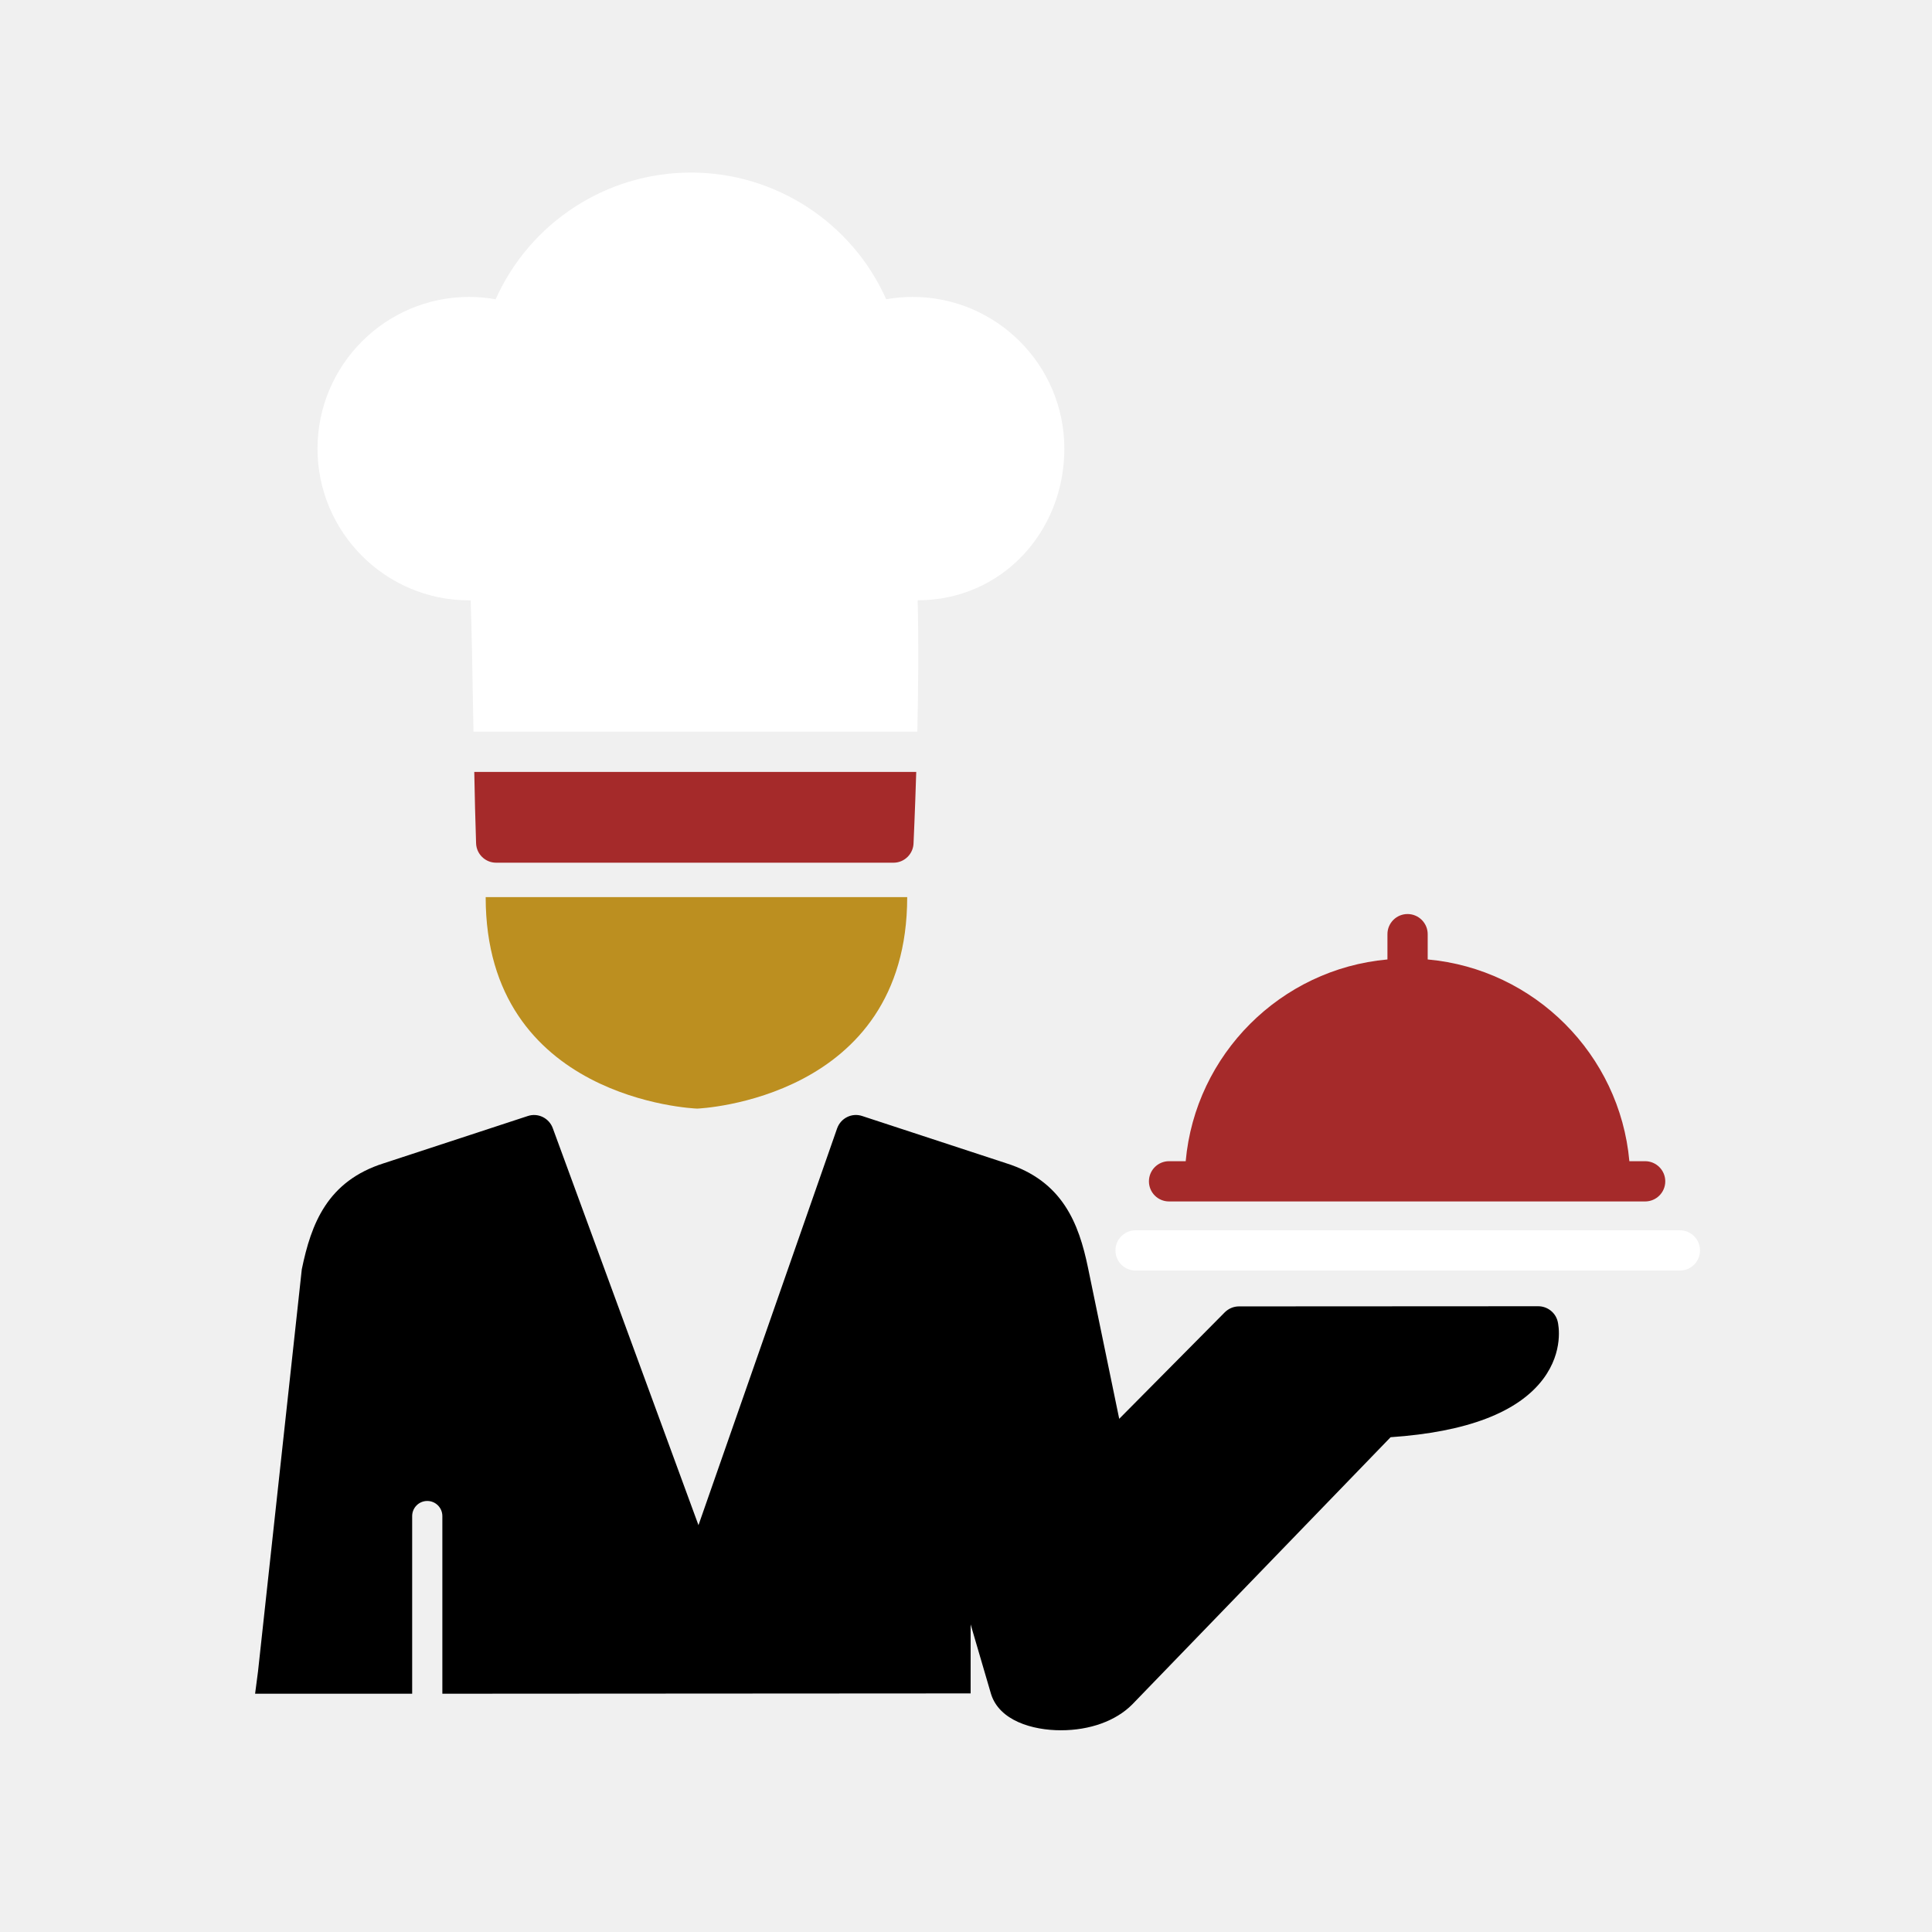
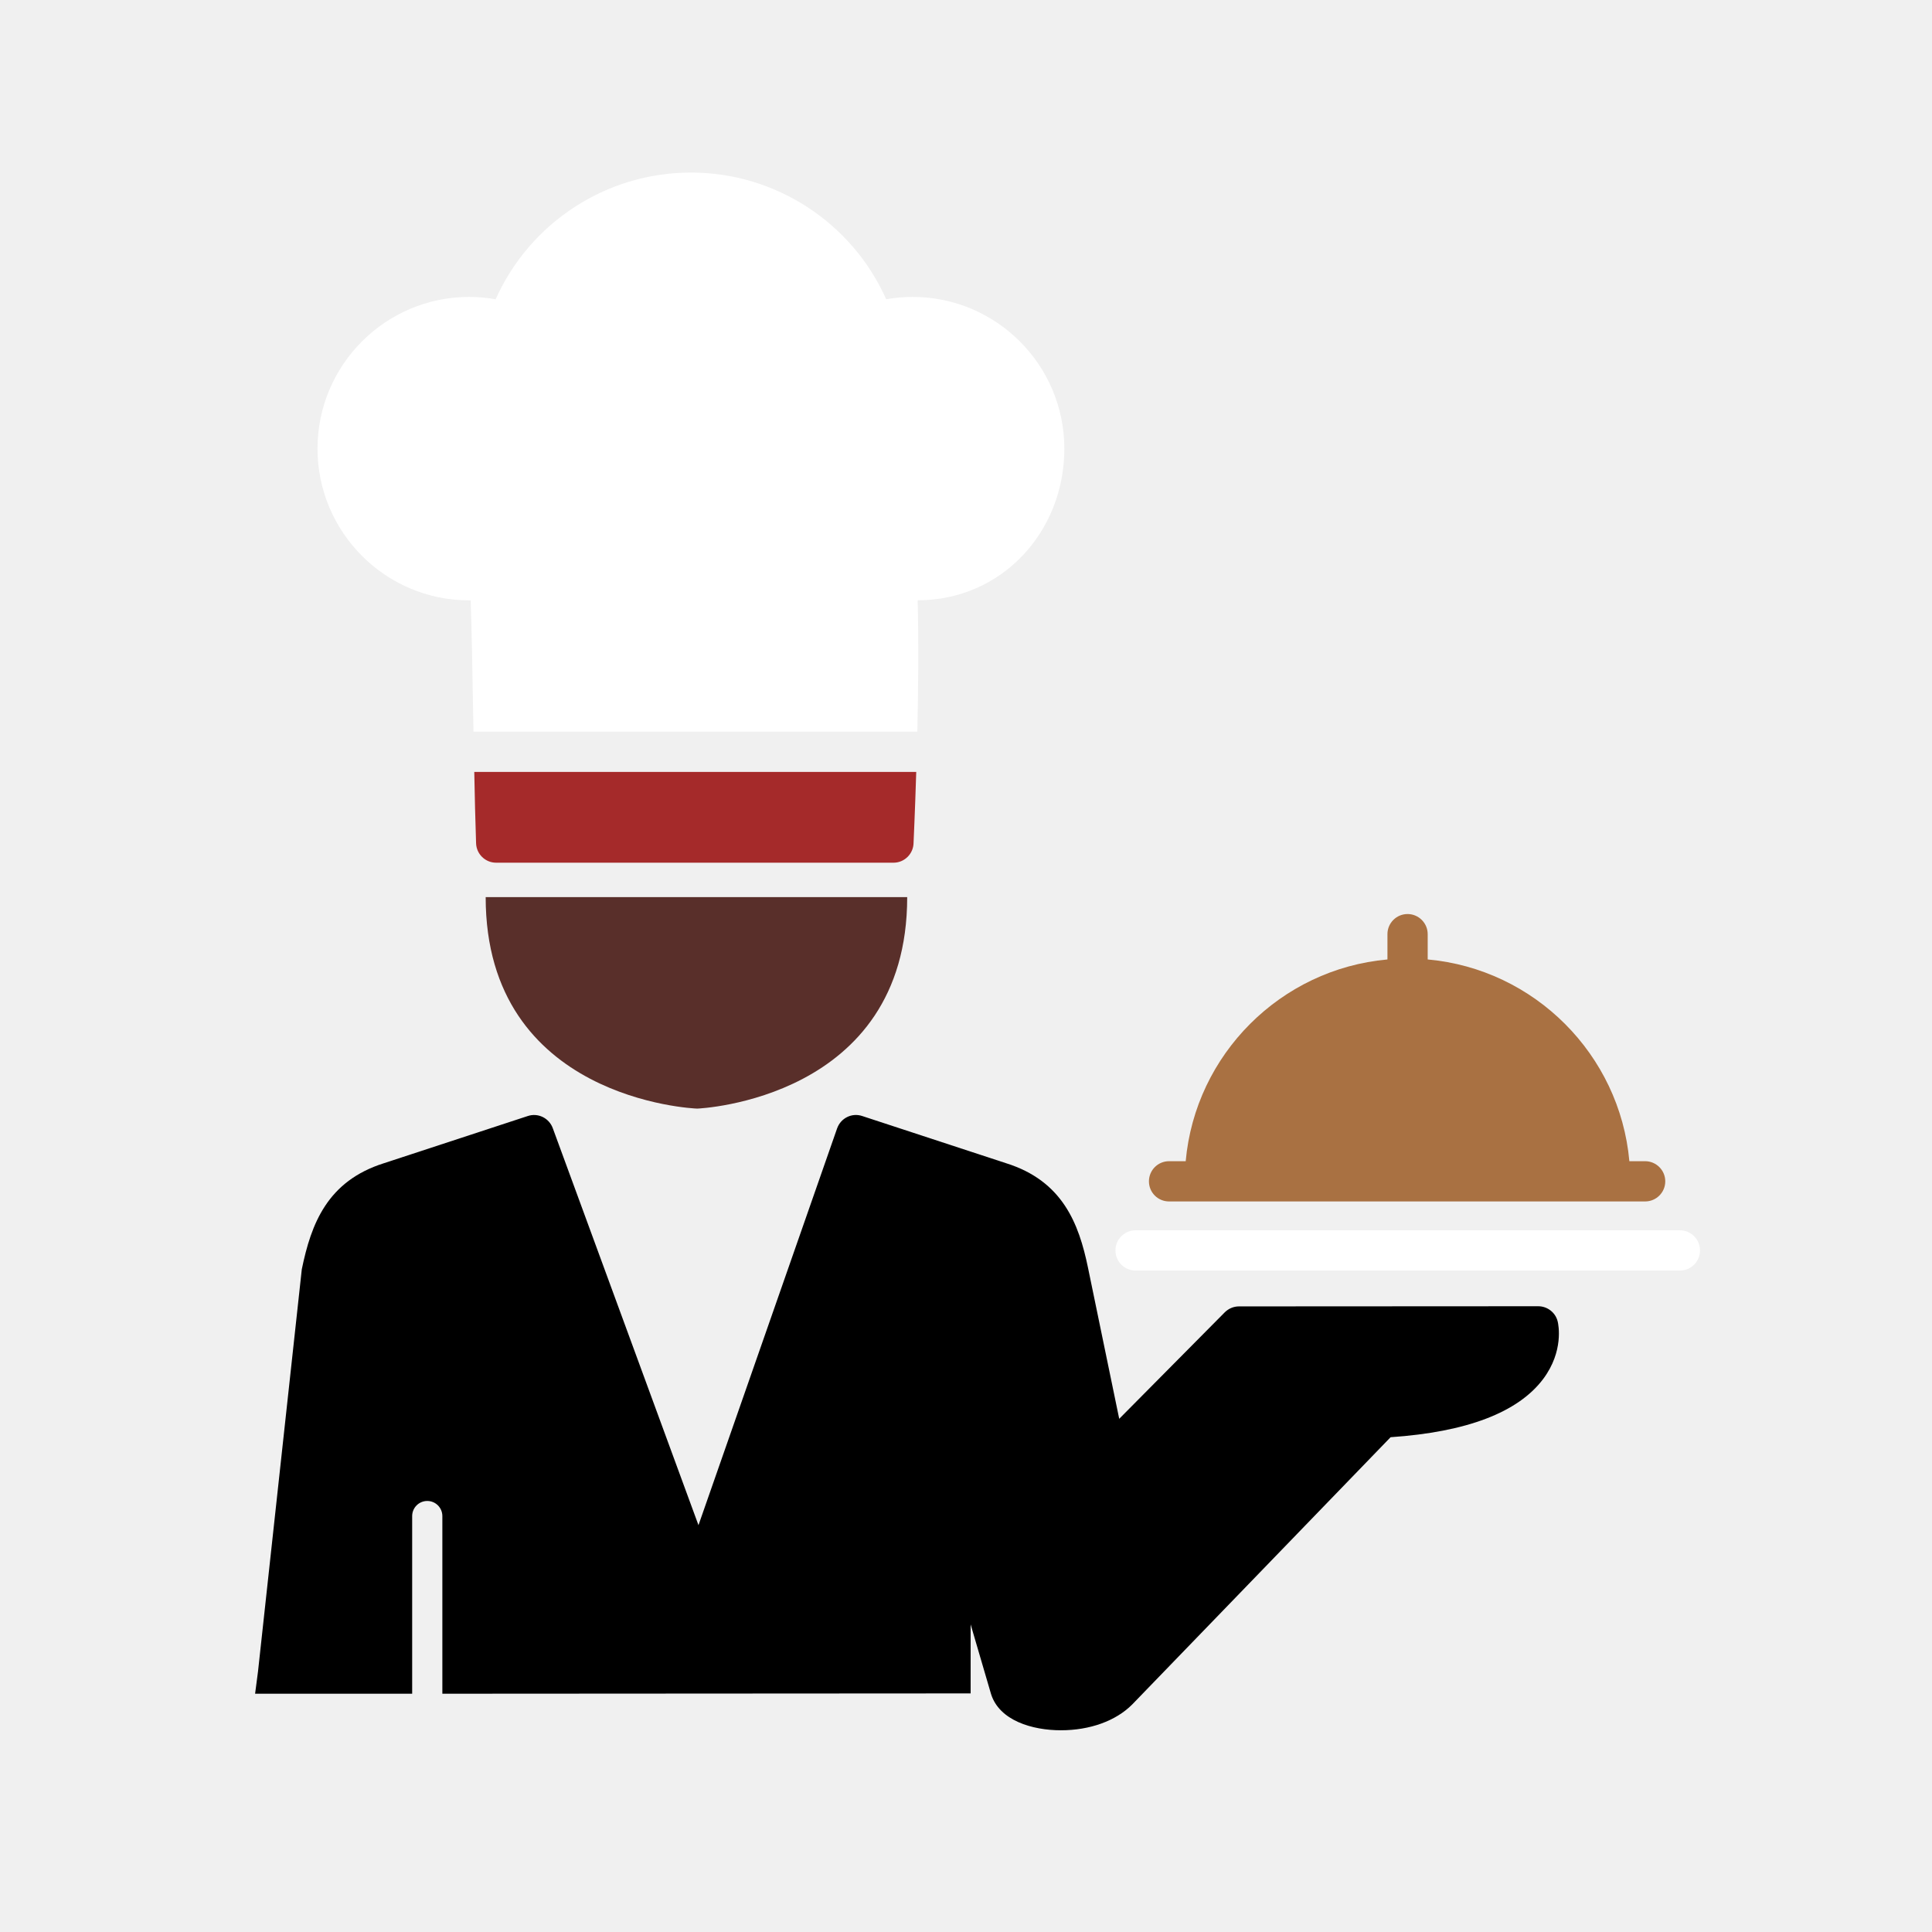
<svg xmlns="http://www.w3.org/2000/svg" version="1.1" id="Layer_1" x="0px" y="0px" width="50px" height="50px" viewBox="0 0 1024 1024" enable-background="new 0 0 1024 1024" xml:space="preserve">
  <g>
-     <path fill="#bc8f20" d="M369.542,587.583c1.083-0.041,111.291-4.833,111.291-112.083H257.417   C257.417,582.75,367.625,587.542,369.542,587.583z" />
+     <path fill="#592f2a" d="M369.542,587.583c1.083-0.041,111.291-4.833,111.291-112.083H257.417   C257.417,582.75,367.625,587.542,369.542,587.583z" />
    <path fill="black" d="M815.25,692.333l-158.583,0.084c-2.834,0-5.542,1.166-7.542,3.166L593.208,752l-16.583-80.25   c-4.792-23.083-13.333-45.792-43.333-55.208l-76.209-25c-5.541-1.917-11.5,1.083-13.416,6.583l-73.459,210.25L293,598   c-1.958-5.417-7.875-8.333-13.333-6.458L203.583,616.5c-30.125,9.458-38.666,32.167-43.625,56.25L136.75,885.917l-1.542,11.791   h83.25v-94.166c0-4.417,3.584-8,8-8c4.417,0,8,3.583,8,8v94.166l280-0.166v-36.584l10.792,36.834   c4.375,14.208,22,19.291,37.042,19.291c15.333,0,29.041-4.916,37.75-13.625l137-141.708c40.416-2.75,67.625-13.167,80.916-30.917   c10.959-14.708,8.042-28.75,7.667-30.333C824.5,695.708,820.208,692.333,815.25,692.333z" />
    <path fill="White" d="M890.375,652.083h-288.5c-5.875,0-10.667,4.792-10.667,10.667c0,5.917,4.792,10.667,10.667,10.667h288.5   c5.875,0,10.667-4.75,10.667-10.667C901.042,656.875,896.25,652.083,890.375,652.083z" />
-     <path fill="Brown" d="M619.625,636.792h252.333c5.875,0,10.667-4.75,10.667-10.667c0-5.875-4.792-10.667-10.667-10.667h-8.362   c-5.094-56.593-50.299-101.831-106.888-106.928v-13.405c0-5.875-4.791-10.667-10.666-10.667c-5.917,0-10.667,4.792-10.667,10.667   v13.404c-56.625,5.096-101.835,50.334-106.93,106.929h-8.82c-5.917,0-10.667,4.792-10.667,10.667   C608.958,632.042,613.708,636.792,619.625,636.792z" />
+     <path fill="#a97142" d="M619.625,636.792h252.333c5.875,0,10.667-4.75,10.667-10.667c0-5.875-4.792-10.667-10.667-10.667h-8.362   c-5.094-56.593-50.299-101.831-106.888-106.928v-13.405c0-5.875-4.791-10.667-10.666-10.667c-5.917,0-10.667,4.792-10.667,10.667   v13.404c-56.625,5.096-101.835,50.334-106.93,106.929h-8.82c-5.917,0-10.667,4.792-10.667,10.667   C608.958,632.042,613.708,636.792,619.625,636.792z" />
    <path fill="Brown" d="M484.208,446.667c0-0.375,0.75-15.834,1.417-37.542h-234.25c0.25,13,0.542,25.833,0.958,37.792   c0.167,5.75,4.875,10.333,10.625,10.333h108.459h102.166C479.417,457.25,484.167,452.5,484.208,446.667z" />
    <path fill="White" d="M248.667,318.208c0.291,0,0.541,0,0.791,0c0.584,16,0.917,36.834,1.292,58.875   c0.083,3.542,0.167,7.167,0.208,10.709h235.25c0.5-22.459,0.75-47.834,0.167-69.625c44.333,0,77.75-36.042,77.75-80.375   c0-44.334-36.083-80.417-80.417-80.417c-4.708,0-9.375,0.417-14,1.25c-18.083-40.542-58.541-67.167-103.5-67.167   c-44.958,0-85.416,26.625-103.5,67.167c-4.625-0.833-9.291-1.25-14.041-1.25c-44.334,0-80.375,36.083-80.375,80.417   C168.292,282.125,204.333,318.208,248.667,318.208z" />
  </g>
</svg>
